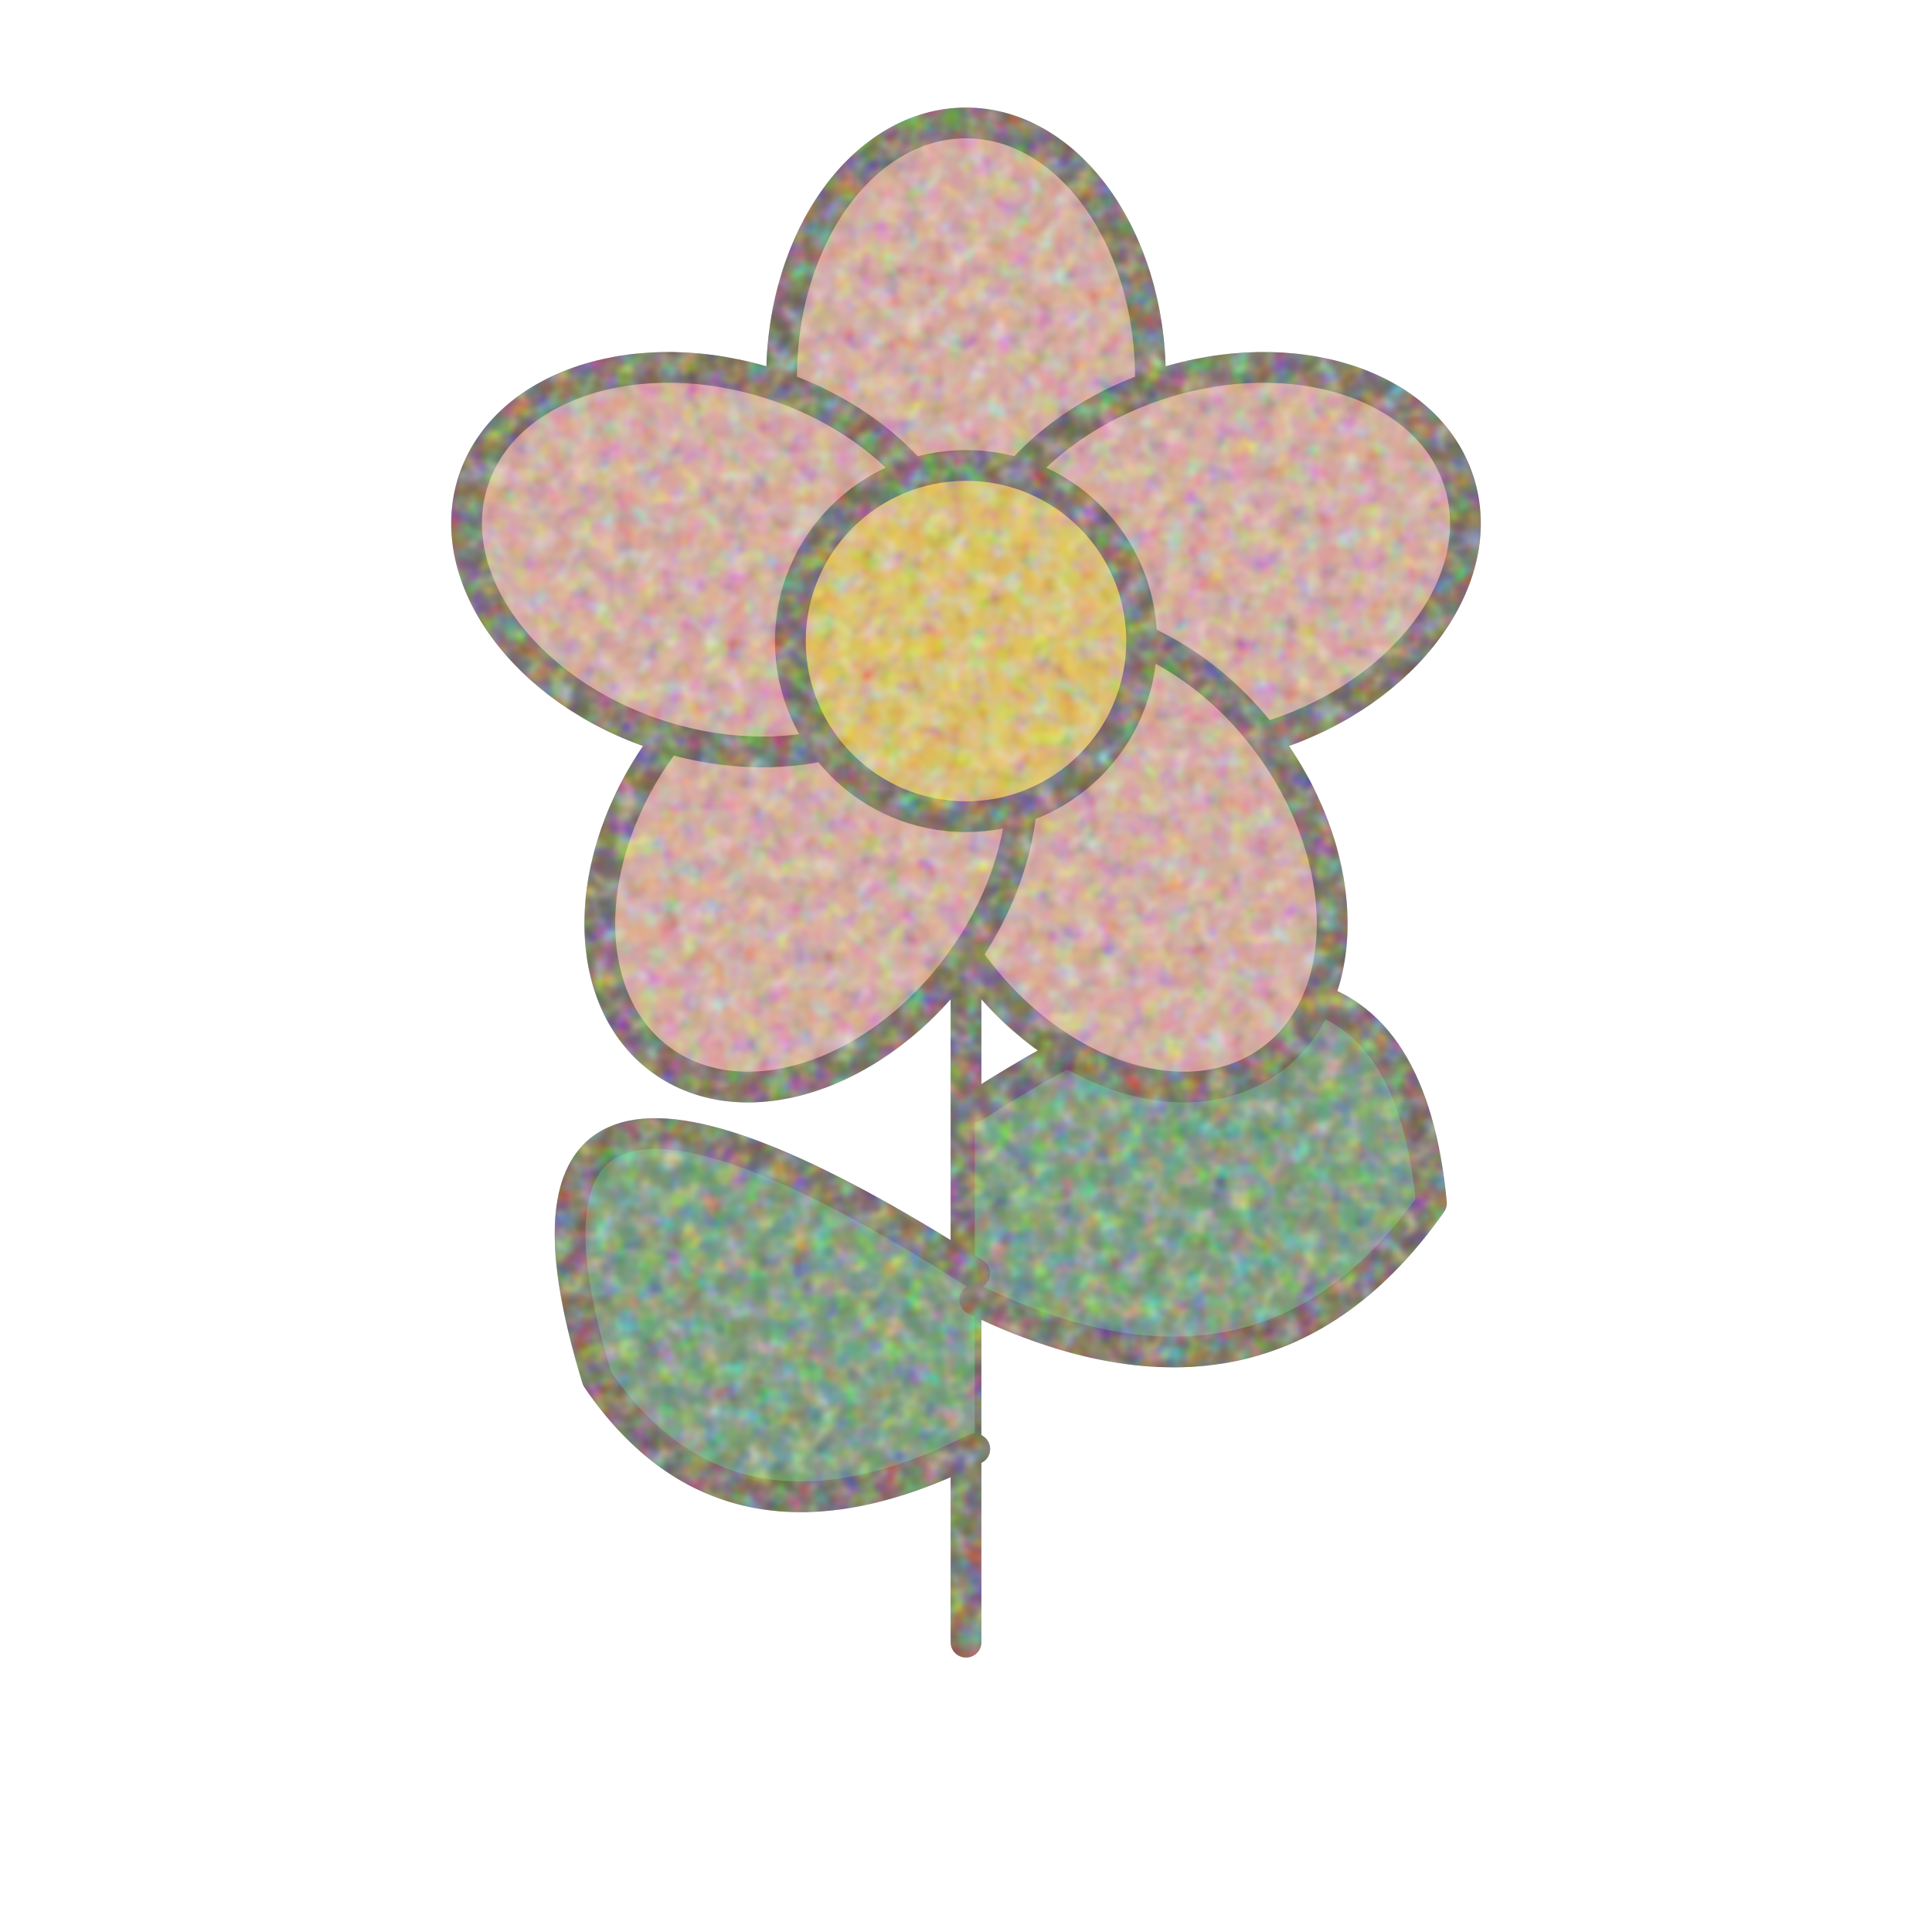
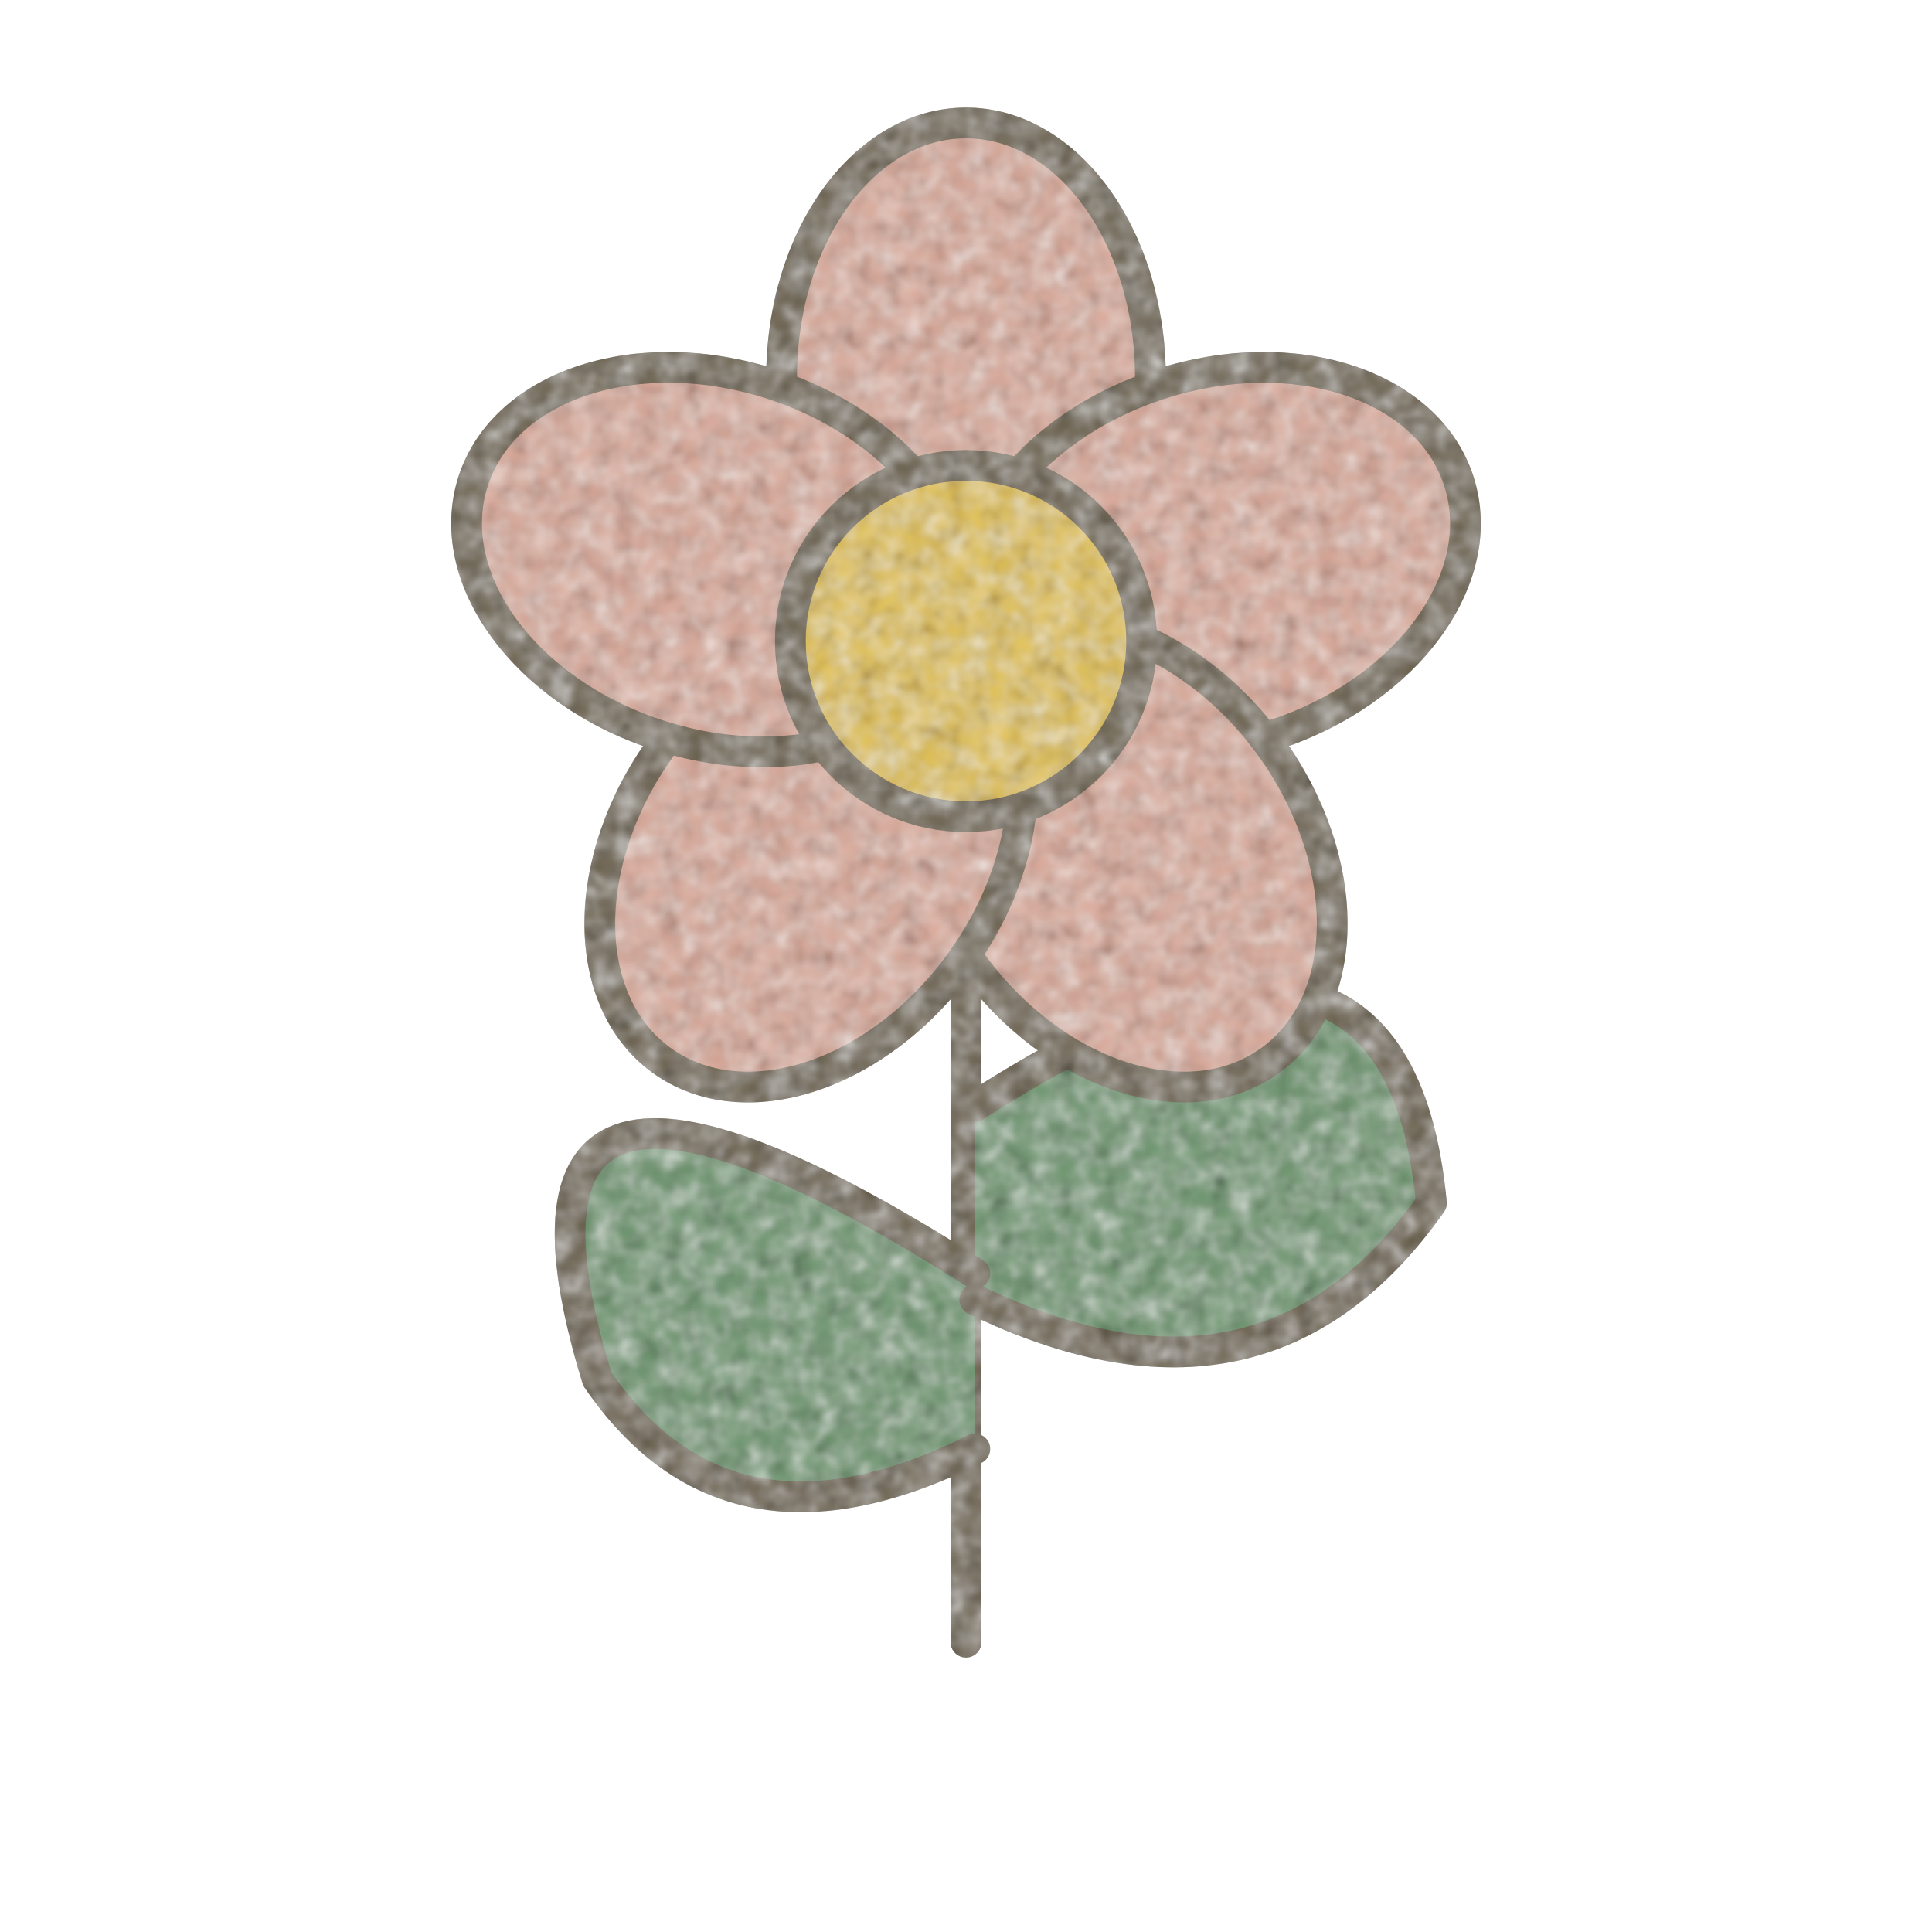
<svg xmlns="http://www.w3.org/2000/svg" viewBox="0 0 220 220" width="320" height="320">
  <defs>
    <filter id="paper">
-       <feTurbulence type="fractalNoise" baseFrequency=".4" numOctaves="2" seed="19" result="n" />
+       <feTurbulence type="fractalNoise" baseFrequency=".4" numOctaves="2" seed="19" result="noise" />
+       <feColorMatrix in="noise" type="saturate" values="0" result="n" />
      <feComposite in="n" in2="SourceGraphic" operator="in" result="t" />
      <feBlend in="SourceGraphic" in2="t" mode="soft-light" />
    </filter>
  </defs>
  <g filter="url(#paper)" stroke="#6f654f" stroke-width="3.5" stroke-linecap="round" stroke-linejoin="round">
    <path d="M110 94L110 187" fill="none" />
    <path d="M111 145Q53 108 68 157Q83 179 111 165M111 126Q159 95 163 137Q144 164 111 148" fill="#6e9870" />
    <g transform="rotate(0 110 73)">
      <ellipse cx="110" cy="43" rx="21" ry="29" fill="#dbab9b" />
    </g>
    <g transform="rotate(72 110 73)">
      <ellipse cx="110" cy="43" rx="21" ry="29" fill="#dbab9b" />
    </g>
    <g transform="rotate(144 110 73)">
      <ellipse cx="110" cy="43" rx="21" ry="29" fill="#dbab9b" />
    </g>
    <g transform="rotate(216 110 73)">
      <ellipse cx="110" cy="43" rx="21" ry="29" fill="#dbab9b" />
    </g>
    <g transform="rotate(288 110 73)">
      <ellipse cx="110" cy="43" rx="21" ry="29" fill="#dbab9b" />
    </g>
    <ellipse cx="110" cy="73" rx="20" ry="20" fill="#e3c354" />
  </g>
</svg>
